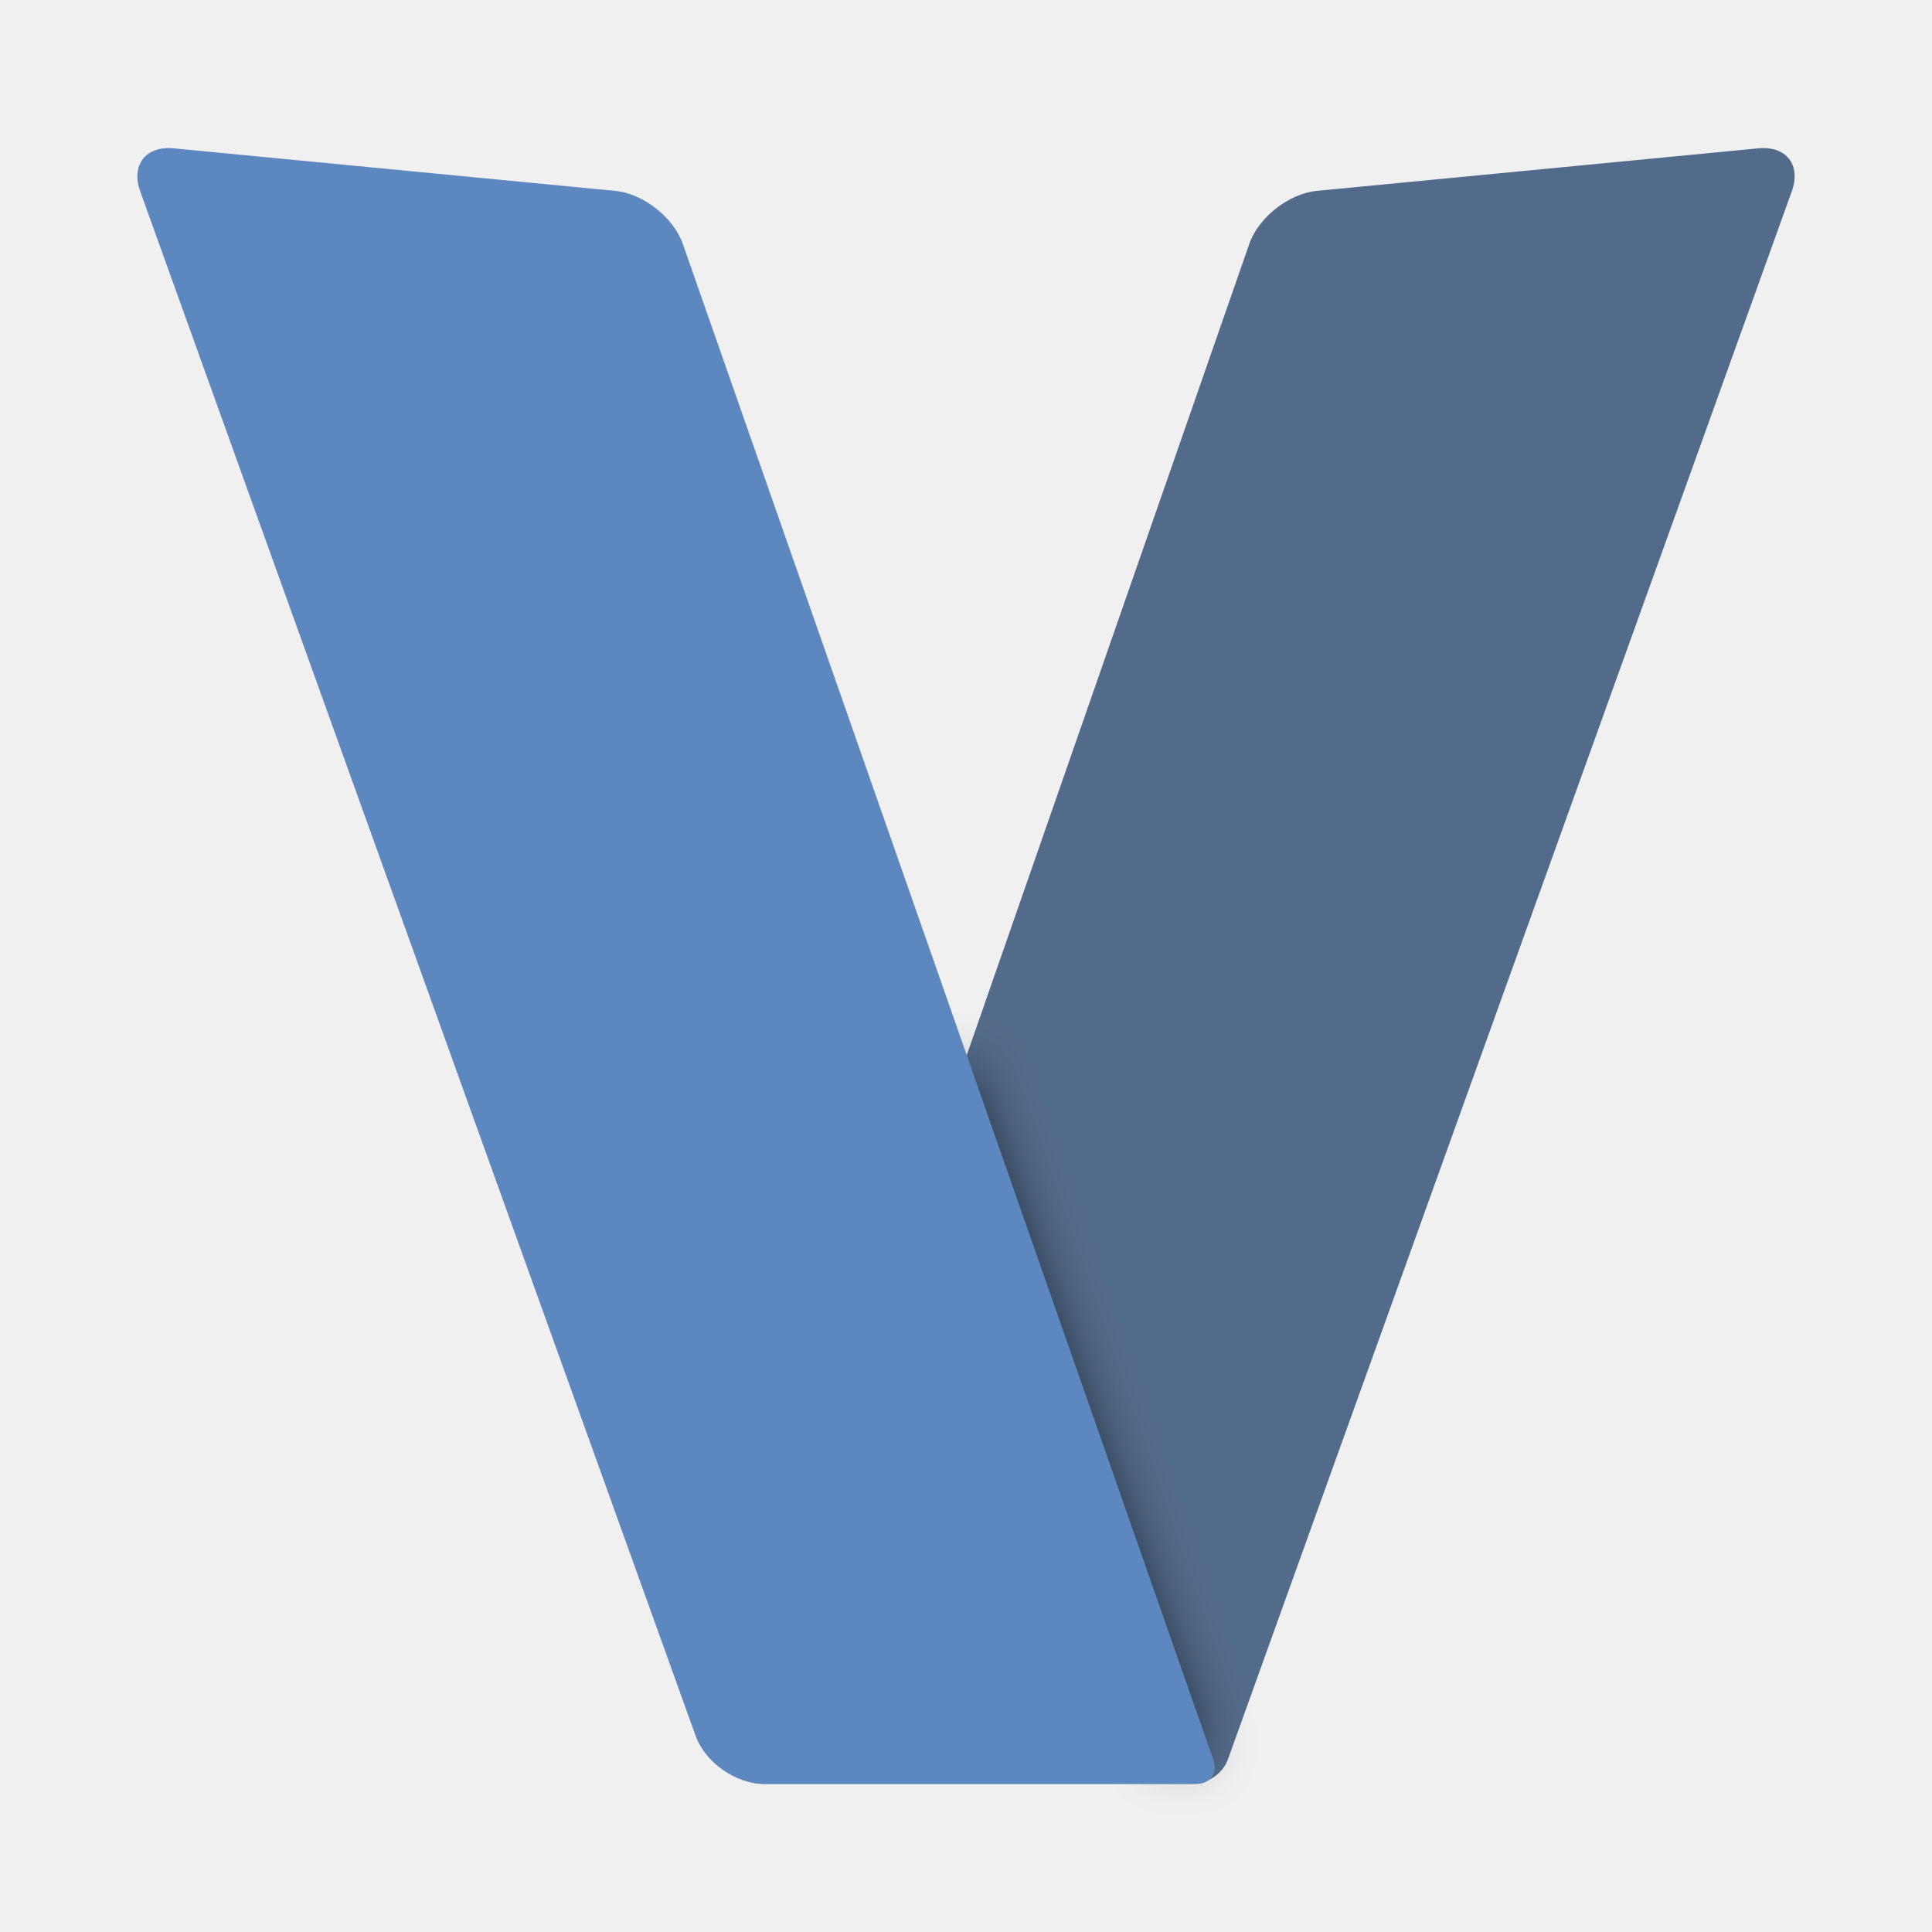
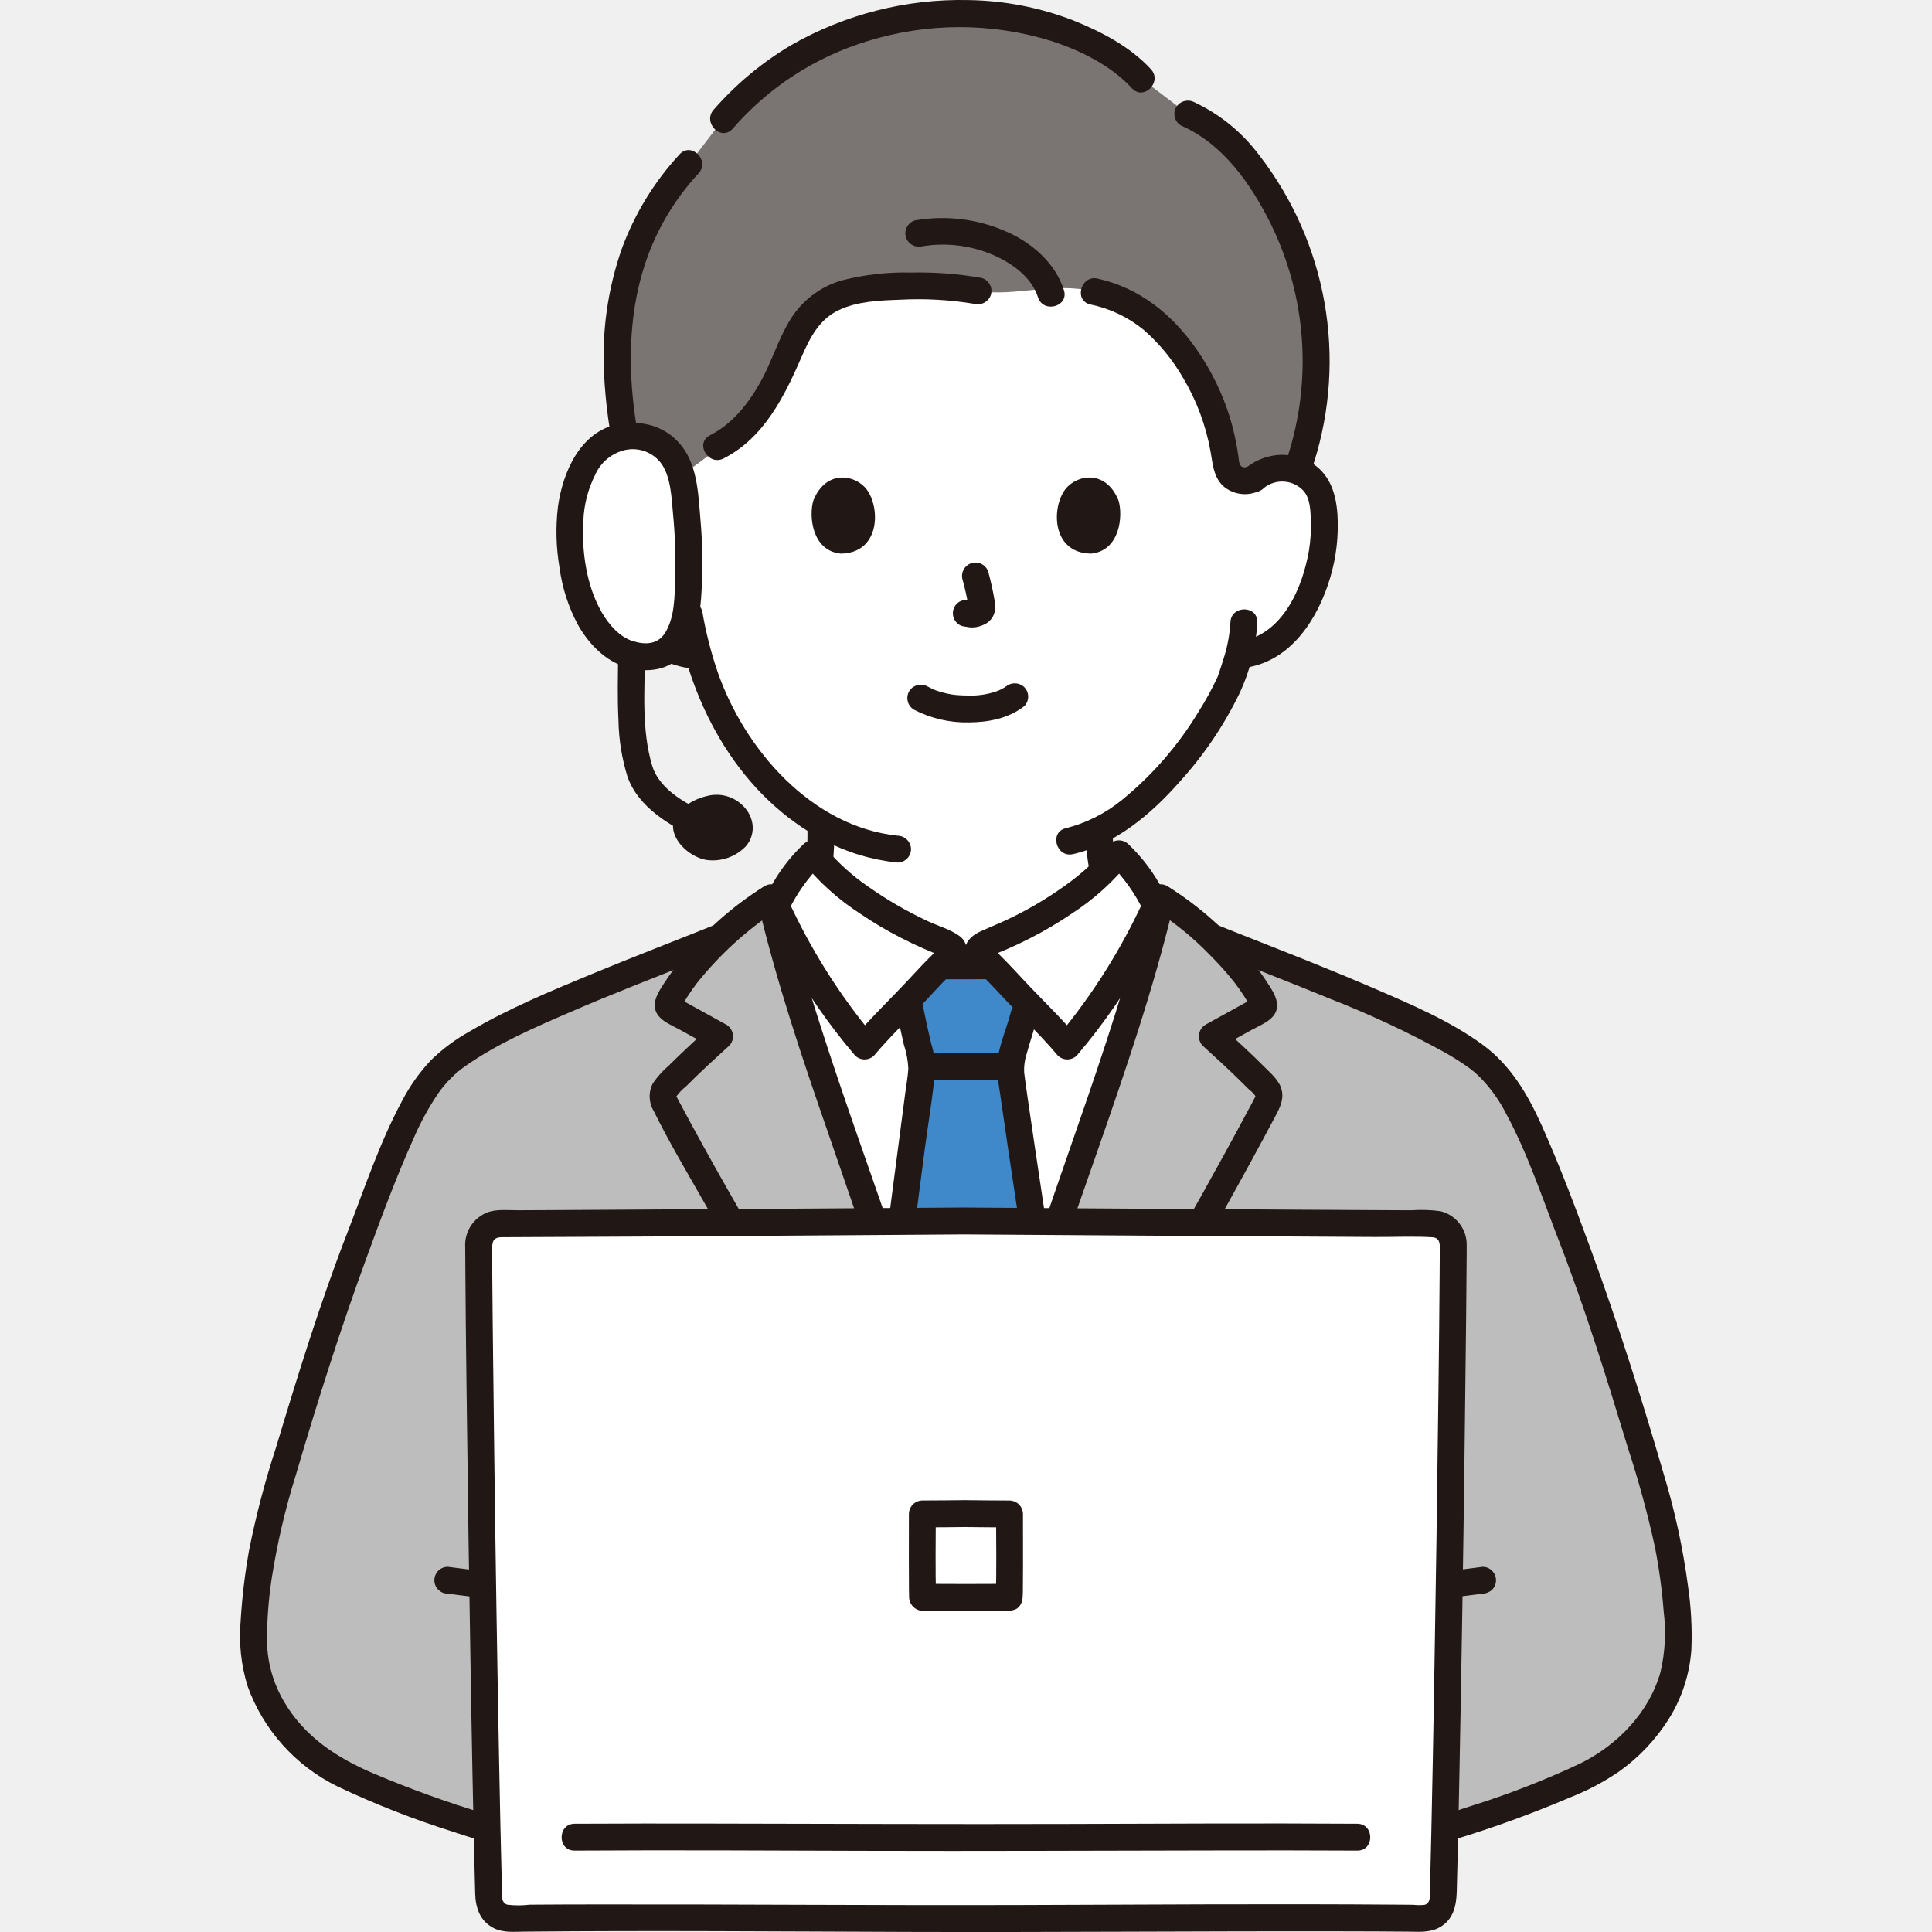
- <svg xmlns="http://www.w3.org/2000/svg" style="isolation:isolate" viewBox="0 0 500 500" width="500px" height="500px">
+ <svg xmlns="http://www.w3.org/2000/svg" width="128" height="128" viewBox="-42.88 0 344.942 344.942">
  <defs>
-     <clipPath id="_clipPath_8TWIgR1z3pxinjWBiigzcEIrVJKv9Gq4">
-       <rect width="500" height="500" />
-     </clipPath>
+     <style>.a{fill:#bdbdbd;}.b{fill:#ffffff;}.c{fill:#211715;}.d{fill:#7a7473;}.e{fill:#3f88c9;}</style>
  </defs>
-   <g clip-path="url(#_clipPath_8TWIgR1z3pxinjWBiigzcEIrVJKv9Gq4)">
-     <path d=" M 318.422 453.543 L 463.705 49.541 C 466.168 42.689 462.285 37.693 455.037 38.392 L 340.786 49.398 C 333.539 50.097 325.71 56.246 323.316 63.121 L 188.843 449.216 C 186.447 456.091 190.414 461.673 197.695 461.673 L 308.901 461.673 C 312.541 461.673 316.497 458.893 317.729 455.466 L 318.422 453.543 Z " fill="rgb(83,107,138)" />
-     <defs>
-       <filter id="Hmac7mZraFWHw0G84Yxj4QuzeTFp0E7Y" x="-200%" y="-200%" width="400%" height="400%" filterUnits="objectBoundingBox" color-interpolation-filters="sRGB">
-         <feGaussianBlur in="SourceGraphic" stdDeviation="6.44" />
-         <feOffset dx="0" dy="0" result="pf_100_offsetBlur" />
-         <feFlood flood-color="#000000" flood-opacity="0.65" />
-         <feComposite in2="pf_100_offsetBlur" operator="in" result="pf_100_dropShadow" />
-         <feBlend in="SourceGraphic" in2="pf_100_dropShadow" mode="normal" />
-       </filter>
-     </defs>
-     <g filter="url(#Hmac7mZraFWHw0G84Yxj4QuzeTFp0E7Y)">
-       <path d=" M 301.848 455.466 L 241.359 280.725 L 250 275.324 L 311.57 453.543 L 301.848 455.466 Z " fill="rgb(235,235,235)" />
-     </g>
-     <path d=" M 44.963 38.392 L 159.214 49.398 C 166.461 50.097 174.298 56.243 176.704 63.115 L 314.022 455.448 C 315.224 458.885 313.245 461.673 309.604 461.673 L 197.695 461.673 C 190.414 461.673 182.502 456.111 180.038 449.259 L 36.295 49.541 C 33.832 42.689 37.715 37.693 44.963 38.392 Z " fill="rgb(93,135,191)" />
-   </g>
+   <path class="a" d="M42.987,326.116c-6.667-2-20.846-7.111-26.079-10.12-7.821-4.5-13.935-12.578-14.47-21.583-.346-5.808,1.1-16.432,2.518-22.074,3.18-12.636,12.568-41.508,16.291-51.081,6.679-17.174,9.774-26.776,16.5-32.067,8.966-7.056,32.961-15.828,48.233-21.99a56.006,56.006,0,0,1,8.712-6.829c4.861,20.813,13.483,43.275,20.32,63.521,5.2,15.389,9.246,25.606,15.368,40.787q6.888-20.392,13.774-40.787c6.837-20.246,15.46-42.708,20.317-63.523a55.92,55.92,0,0,1,8.718,6.837c15.275,6.161,39.258,14.93,48.222,21.984,6.723,5.291,9.818,14.893,16.5,32.067,3.723,9.573,13.111,38.445,16.291,51.081,1.419,5.642,2.864,16.266,2.518,22.074-.535,9-6.649,17.086-14.47,21.583-5.233,3.009-19.412,8.12-26.079,10.12Z" />
+   <path class="b" d="M181.052,85.444a7.667,7.667,0,0,1,6.137-1.8A7.247,7.247,0,0,1,192.4,87.11a10.234,10.234,0,0,1,1.072,4.12A30.682,30.682,0,0,1,190.34,107.5a19.5,19.5,0,0,1-5.043,6.62,12.934,12.934,0,0,1-6.014,2.71l-1.029.16c-.494,1.846-1.048,3.4-1.32,4.228-1.735,4.709-11.371,20.9-23.545,27.032a25.686,25.686,0,0,0,1.341,8.961c2.471,6.12,15.821,13.82,16.741,14.222,0,0,1.405,22.422-41.854,22.422s-41.928-22.422-41.928-22.422c.92-.4,12.173-7.03,14.653-13.15,1.318-3.25,1.369-7.45,1.346-11.291a47.418,47.418,0,0,1-11.9-10.447,52.179,52.179,0,0,1-9.946-19.413l-1.96-.3a12.934,12.934,0,0,1-6.014-2.71,19.5,19.5,0,0,1-5.043-6.62A30.692,30.692,0,0,1,65.691,91.23a10.234,10.234,0,0,1,1.072-4.12,7.247,7.247,0,0,1,5.208-3.462,7.667,7.667,0,0,1,6.137,1.8S67.4,39.777,127.839,39.777,181.052,85.444,181.052,85.444Z" />
+   <path class="b" d="M132.115,172.429l-7.235.015-30.2-12.123c4.858,20.827,13.49,43.309,20.332,63.572,5.2,15.389,9.246,25.606,15.368,40.788q6.888-20.394,13.774-40.788c6.842-20.263,15.474-42.745,20.332-63.572l-30.924,12.1Z" />
+   <path class="c" d="M85.461,164.839c-7.647,3.084-15.352,6.025-22.97,9.182-7.3,3.024-14.681,6.1-21.5,10.118a32.633,32.633,0,0,0-6.927,5.142,32.3,32.3,0,0,0-5.128,7.226c-4.047,7.491-6.754,15.734-9.826,23.651C14.255,232.673,10.27,245.586,6.4,258.432A158.519,158.519,0,0,0,1.586,276.8a108.537,108.537,0,0,0-1.5,12.593,30.431,30.431,0,0,0,1.244,11.67,32.053,32.053,0,0,0,16.059,17.9,161.417,161.417,0,0,0,20.7,8.105c1.417.473,2.839.932,4.27,1.364,2.964.893,4.23-3.738,1.276-4.629a194.482,194.482,0,0,1-19.787-7.148c-6.538-2.774-12.383-6.573-16.033-12.87A21.858,21.858,0,0,1,4.791,293.14a73.658,73.658,0,0,1,.828-11.256,127.511,127.511,0,0,1,4.329-18.561c3.822-13,7.932-25.973,12.59-38.7,2.62-7.161,5.286-14.389,8.417-21.344a48.583,48.583,0,0,1,4.423-8.1,20.768,20.768,0,0,1,2.329-2.753q.618-.614,1.286-1.173c.118-.1.238-.2.358-.292.307-.246-.26.194.055-.043q.428-.321.867-.629c5.736-4.02,12.352-6.865,18.752-9.633,7.491-3.24,15.106-6.184,22.694-9.186q2.513-.993,5.018-2a2.477,2.477,0,0,0,1.677-2.953,2.417,2.417,0,0,0-2.953-1.676Z" />
+   <path class="c" d="M172.415,169.468c7.407,2.987,14.868,5.839,22.252,8.885a171.572,171.572,0,0,1,20.57,9.64c1.278.738,2.536,1.514,3.742,2.366a17.067,17.067,0,0,1,2.548,2.149,26.123,26.123,0,0,1,4.543,6.421c3.852,7.131,6.417,14.97,9.341,22.5,4.7,12.112,8.564,24.6,12.339,37.029a181.331,181.331,0,0,1,4.846,17.759,100.284,100.284,0,0,1,1.568,11.565,30.7,30.7,0,0,1-.577,10.759c-2.04,7.246-7.712,13.047-14.353,16.327a154.328,154.328,0,0,1-19.583,7.614c-1.369.456-2.742.9-4.124,1.315-2.95.889-1.693,5.523,1.276,4.629a203.281,203.281,0,0,0,20.655-7.515,43.886,43.886,0,0,0,8.689-4.587,33.339,33.339,0,0,0,8.96-9.479A26.893,26.893,0,0,0,259.1,294.6a60.794,60.794,0,0,0-.607-11.475,125.7,125.7,0,0,0-4.323-19.921c-3.9-13.4-8.133-26.755-12.928-39.86-2.745-7.5-5.567-15.051-8.835-22.342-2.508-5.594-5.585-10.843-10.615-14.508-5.764-4.2-12.562-7.089-19.07-9.908-7.874-3.412-15.871-6.525-23.85-9.68q-2.593-1.026-5.182-2.067a2.417,2.417,0,0,0-2.953,1.676,2.46,2.46,0,0,0,1.677,2.953Z" />
+   <path class="d" d="M190.019,48.772q-.444-1.556-.992-3.093c-3.411-9.536-10.279-21.283-19.835-25.336l-8.275-6.28c-3.452-3.855-10.894-7.849-16.917-9.5a54.242,54.242,0,0,0-18.685-2.026c-15.56,1.134-28.786,6.95-39.082,18.748l-6.081,7.963C69.728,40.539,63.913,57.068,69.438,81.874l.53,2.381a7.128,7.128,0,0,1,2-.607,7.667,7.667,0,0,1,6.137,1.8L86.239,79.4c4.824-2.614,6.75-5.85,9.733-11.89,2.156-4.365,3.439-9.466,7.127-12.572,2.777-2.338,6.483-3.131,10.058-3.508a71.039,71.039,0,0,1,18.592.51c6.474,1.1,13.46-1.675,20.7.114,8.186,1.76,13.218,6.756,17.335,13.17a40.7,40.7,0,0,1,3.893,7.836,41.3,41.3,0,0,1,1.478,4.892c.388,1.646.626,3.254.878,4.952a3.888,3.888,0,0,0,1.614,2.516,4,4,0,0,0,3.406.027,7.667,7.667,0,0,1,6.137-1.8,7.453,7.453,0,0,1,1.479.38A58.56,58.56,0,0,0,190.019,48.772Z" />
+   <path class="c" d="M151.81,54.365a21.974,21.974,0,0,1,9.53,4.551,33.73,33.73,0,0,1,6.979,8.5A38.943,38.943,0,0,1,173.251,80.6c.4,2.219.488,4.427,2.19,6.118a5.92,5.92,0,0,0,6.249,1.043,2.464,2.464,0,0,0,1.676-2.952,2.42,2.42,0,0,0-2.952-1.677c-.434.159-1.134.482-1.579.192-.56-.364-.538-1.4-.626-1.976a46.345,46.345,0,0,0-1.472-6.725,44.2,44.2,0,0,0-5.982-12.256c-4.349-6.23-10.133-10.949-17.669-12.628-3.009-.67-4.294,3.957-1.276,4.629Z" />
+   <path class="c" d="M132.387,49.622a64.985,64.985,0,0,0-12.673-.962,45.158,45.158,0,0,0-12.332,1.413,16,16,0,0,0-9.427,7.43c-2.019,3.449-3.158,7.331-5.124,10.815-2.154,3.817-4.971,7.374-8.943,9.393-2.754,1.4-.328,5.542,2.423,4.144,7.273-3.7,10.907-11.185,14-18.3,1.443-3.318,3.11-6.519,6.5-8.158,3.335-1.611,7.381-1.756,11.016-1.888a60.952,60.952,0,0,1,13.277.745,2.466,2.466,0,0,0,2.952-1.676,2.422,2.422,0,0,0-1.676-2.953Z" />
+   <path class="c" d="M167.981,22.415c7.522,3.268,12.544,10.518,16.069,17.642a55.6,55.6,0,0,1,2.991,41.4c-.957,2.945,3.676,4.206,4.628,1.276a60.056,60.056,0,0,0-9.8-55.12A30.691,30.691,0,0,0,170.4,18.27a2.478,2.478,0,0,0-3.283.861,2.417,2.417,0,0,0,.861,3.284Z" />
+   <path class="c" d="M78.455,27.55A50.616,50.616,0,0,0,68.163,44.338a58.14,58.14,0,0,0-3.194,22.389,90.924,90.924,0,0,0,2.155,15.785c.664,3.016,5.293,1.74,4.629-1.276-3.124-14.173-3.224-29.6,4.279-42.44a44.714,44.714,0,0,1,5.817-7.852c2.086-2.273-1.3-5.676-3.394-3.394Z" />
+   <path class="c" d="M162.614,12.366c-3.7-4.04-8.915-6.742-13.935-8.747a53.992,53.992,0,0,0-18.6-3.605,60.968,60.968,0,0,0-31.712,8.05A56.745,56.745,0,0,0,84.536,19.587c-2.032,2.312,1.35,5.72,3.394,3.394A51.722,51.722,0,0,1,112.023,7.338a55.387,55.387,0,0,1,32.78-.031c5.169,1.666,10.7,4.395,14.417,8.453,2.09,2.284,5.477-1.117,3.394-3.394Z" />
+   <path class="c" d="M147.073,51.8c-1.525-4.8-5.625-8.37-10.118-10.383a28.385,28.385,0,0,0-16.436-2.074,2.419,2.419,0,0,0-1.676,2.952,2.456,2.456,0,0,0,2.952,1.676,22.759,22.759,0,0,1,12.737,1.591c3.3,1.449,6.773,3.927,7.912,7.514.933,2.933,5.568,1.679,4.629-1.276Z" />
+   <path class="c" d="M176.8,111.116a25.842,25.842,0,0,1-1.238,6.545c-.244.815-.513,1.621-.783,2.428-.073.218-.153.434-.226.652-.213.636.118-.236-.037.1a54.172,54.172,0,0,1-3.391,6.209,60.827,60.827,0,0,1-13.665,15.754,25.9,25.9,0,0,1-10.036,5.066c-3.009.693-1.735,5.322,1.276,4.629,7.628-1.756,14.027-7.22,19.077-12.962a66.648,66.648,0,0,0,10.7-15.858,33.729,33.729,0,0,0,3.125-12.566c.1-3.09-4.7-3.086-4.8,0Z" />
+   <path class="c" d="M77.871,110.4c2.791,16.1,11.508,31.867,26.406,39.666a36.043,36.043,0,0,0,13.1,3.938,2.416,2.416,0,0,0,2.4-2.4,2.454,2.454,0,0,0-2.4-2.4c-15.368-1.6-27.329-15.408-32.136-29.255a68.825,68.825,0,0,1-2.74-10.825,2.42,2.42,0,0,0-2.952-1.676,2.455,2.455,0,0,0-1.677,2.952Z" />
+   <path class="c" d="M182.749,87.141a5.205,5.205,0,0,1,7.2.6c1.044,1.312,1.134,3.207,1.2,4.808a27.321,27.321,0,0,1-.322,5.714c-1.149,6.741-4.68,14.954-12.187,16.252a2.42,2.42,0,0,0-1.676,2.952,2.454,2.454,0,0,0,2.952,1.676c7.887-1.363,12.559-8.831,14.687-15.955a32.5,32.5,0,0,0,1.31-11.3c-.246-3.828-1.4-7.426-4.93-9.418a10.176,10.176,0,0,0-11.633,1.277,2.42,2.42,0,0,0,0,3.394,2.45,2.45,0,0,0,3.394,0Z" />
+   <path class="c" d="M79.805,83.747a10.137,10.137,0,0,0-10.242-1.92c-3.763,1.483-5.694,4.648-6.178,8.555A31.671,31.671,0,0,0,68.773,112.1a16.63,16.63,0,0,0,10.466,7.042,2.47,2.47,0,0,0,2.952-1.677,2.42,2.42,0,0,0-1.676-2.952c-7.506-1.3-11.038-9.512-12.187-16.252A27.162,27.162,0,0,1,68,92.766c.056-1.614.118-3.528,1.11-4.885a5.175,5.175,0,0,1,7.3-.74,2.464,2.464,0,0,0,3.394,0,2.42,2.42,0,0,0,0-3.394Z" />
+   <path class="c" d="M150.989,148.271c.071,3.9.293,8.261,2.458,11.642a27.266,27.266,0,0,0,5.837,6.165,74.9,74.9,0,0,0,7.038,5.086,32.4,32.4,0,0,0,3.937,2.337,2.472,2.472,0,0,0,3.284-.861,2.418,2.418,0,0,0-.861-3.283,30.451,30.451,0,0,1-3.554-2.093,68.826,68.826,0,0,1-6.006-4.22,41.256,41.256,0,0,1-3.166-2.787,20.277,20.277,0,0,1-2.109-2.387,10.973,10.973,0,0,1-.884-1.506c.268.556-.158-.438-.184-.515-.168-.5-.306-1.007-.424-1.519a29.519,29.519,0,0,1-.566-6.059c-.056-3.085-4.856-3.095-4.8,0Z" />
+   <path class="c" d="M88.9,173.5a27.527,27.527,0,0,0,3.79-2.318,56.3,56.3,0,0,0,6.5-5.033,21.047,21.047,0,0,0,5.029-6.226c1.7-3.589,1.849-7.721,1.868-11.624.014-3.089-4.785-3.093-4.8,0a42.224,42.224,0,0,1-.276,5.5,14.966,14.966,0,0,1-1.153,4.138,19.148,19.148,0,0,1-4.506,5.219,48.718,48.718,0,0,1-5.488,4.151,25.948,25.948,0,0,1-3.392,2.052,2.417,2.417,0,0,0-.861,3.283,2.456,2.456,0,0,0,3.284.861Z" />
+   <path class="e" d="M116.8,228.925c2.067-16.938,4.911-37.709,4.911-38.3a13.018,13.018,0,0,0-.508-3.116c-.118-.474-.237-.932-.338-1.406-.636-2.719-1.038-4.6-1.617-7.608.834-.868,1.659-1.74,2.452-2.61,1.36-1.494,2.467-2.613,3.3-3.439,3.2-.006,5.693-.014,9.136-.027.839.834,1.953,1.959,3.325,3.466.968,1.061,1.982,2.125,3,3.182-.5,2.006-.956,4.038-1.717,6.375a19.006,19.006,0,0,0-1.219,5.522c-.017.965,2.744,19.19,5.352,36.635Z" />
+   <path class="c" d="M122.429,192.879c4.878,0,9.756-.107,14.634-.109a2.4,2.4,0,0,0,0-4.8c-4.878,0-9.756.108-14.634.109a2.4,2.4,0,0,0,0,4.8Z" />
+   <path class="c" d="M117.176,180.388c.406,2.048.851,4.087,1.319,6.123a15.626,15.626,0,0,1,.8,4.277c-.087,1.456-.363,2.923-.552,4.368-.876,6.7-1.765,13.4-2.627,20.1q-.879,6.831-1.719,13.666a2.414,2.414,0,0,0,2.4,2.4,2.459,2.459,0,0,0,2.4-2.4c.972-7.956,2-15.9,3.043-23.85.615-4.692,1.463-9.416,1.839-14.136a14.726,14.726,0,0,0-.682-4.54c-.587-2.417-1.11-4.848-1.593-7.287a2.424,2.424,0,0,0-2.952-1.677,2.451,2.451,0,0,0-1.677,2.953Z" />
+   <path class="c" d="M133.559,170.026q-4.34.007-8.679.018a2.4,2.4,0,1,0,0,4.8q4.339-.007,8.679-.018a2.4,2.4,0,1,0,0-4.8Z" />
+   <path class="c" d="M145.2,226.959q-1.7-11.4-3.407-22.79-.63-4.24-1.244-8.484-.207-1.446-.406-2.894c-.067-.48.057.451-.021-.155-.02-.151-.04-.3-.059-.451-.032-.25-.069-.5-.091-.752a8.911,8.911,0,0,1,.395-3.085c.569-2.132,1.313-4.208,1.852-6.351.755-3-3.873-4.275-4.628-1.276-.839,3.331-2.608,6.9-2.45,10.384.065,1.45.363,2.913.565,4.347.884,6.281,1.837,12.551,2.775,18.824q1.046,6.979,2.091,13.959a2.416,2.416,0,0,0,2.952,1.676,2.46,2.46,0,0,0,1.676-2.952Z" />
+   <path class="a" d="M128.982,268.814q7.585-22.461,15.169-44.921c6.842-20.263,15.474-42.745,20.332-63.572,6.211,3.755,14.906,12.058,18.059,18.339a1.308,1.308,0,0,1,.2.885c-.088.343-.427.55-.738.721l-8.4,4.631c3.157,2.856,6.379,5.823,9.322,8.916a2.62,2.62,0,0,1,.764,1.654,2.958,2.958,0,0,1-.428,1.466C172.356,217.525,159.294,239.8,147.22,260Z" />
+   <path class="a" d="M114.068,261.728c-12.784-20.585-27.264-44.2-38.177-64.8a2.958,2.958,0,0,1-.428-1.466,2.62,2.62,0,0,1,.764-1.654c2.943-3.093,6.165-6.06,9.322-8.916l-8.4-4.631c-.311-.171-.65-.378-.738-.721a1.308,1.308,0,0,1,.2-.885c3.153-6.281,11.848-14.584,18.059-18.339,4.858,20.827,13.49,43.309,20.332,63.572,5.056,14.973,9.026,25.051,14.877,39.569Z" />
+   <path class="c" d="M131.3,269.452Q138.8,247.228,146.306,225c4.591-13.594,9.557-27.062,13.923-40.732,2.457-7.692,4.725-15.449,6.568-23.312.7-3-3.923-4.288-4.628-1.277-3.307,14.106-7.942,27.863-12.69,41.537q-7.265,20.919-14.348,41.9l-8.463,25.062c-.991,2.933,3.644,4.191,4.628,1.276Z" />
+   <path class="c" d="M92.363,160.959c3.342,14.257,8.04,28.158,12.843,41.977,4.617,13.284,9.027,26.656,13.976,39.82,2.69,7.156,5.533,14.253,8.39,21.344a2.476,2.476,0,0,0,2.952,1.676,2.417,2.417,0,0,0,1.676-2.953c-5.148-12.776-10.139-25.6-14.565-38.648-4.66-13.737-9.662-27.361-14.076-41.18-2.456-7.692-4.724-15.449-6.568-23.313-.7-3.006-5.333-1.733-4.628,1.277Z" />
+   <path class="b" d="M147.676,186.756a102.277,102.277,0,0,0,15.816-25.041c-1.962-3.784-3.281-6.236-6.618-9.3-3.816,5.13-12.529,11.537-22.972,15.738a5.923,5.923,0,0,0-2.03,1.148c-.25.465.236.874.465,1.241.359.574,2.123,2.05,5.125,5.345C140.868,179.621,144.857,183.388,147.676,186.756Z" />
+   <path class="b" d="M111.484,186.756a102.277,102.277,0,0,1-15.816-25.041c1.962-3.784,3.281-6.236,6.618-9.3,3.816,5.13,12.529,11.537,22.972,15.738a5.923,5.923,0,0,1,2.03,1.148c.25.465-.236.874-.465,1.241-.359.574-2.123,2.05-5.125,5.345C118.292,179.621,114.3,183.388,111.484,186.756Z" />
+   <path class="c" d="M149.373,188.453a108.425,108.425,0,0,0,12.76-18.579q1.317-2.466,2.515-4.991c.449-.942,1.244-2.119,1.244-3.168a6.541,6.541,0,0,0-1.149-2.78,30.842,30.842,0,0,0-6.172-8.221,2.446,2.446,0,0,0-3.769.486,30.26,30.26,0,0,1-2.755,2.986,42.486,42.486,0,0,1-3.676,3.129,66.031,66.031,0,0,1-10.354,6.362c-1.934.967-3.936,1.75-5.9,2.647-2,.913-3.523,2.754-2.188,4.964a12.508,12.508,0,0,0,2.007,2.327c1.248,1.237,2.475,2.491,3.664,3.785,3.418,3.72,7.118,7.191,10.378,11.053a2.42,2.42,0,0,0,3.394,0,2.45,2.45,0,0,0,0-3.394c-3.011-3.567-6.417-6.774-9.588-10.194-1.342-1.446-2.682-2.887-4.082-4.276-.409-.406-.812-.818-1.223-1.222-.151-.148-.529-.673-.025.027-.061-.084-.38-.645-.339-.462v1.276l.07-.273-.617,1.059c-.252.295.091-.076.26-.171.232-.129.469-.251.711-.36.74-.335,1.5-.619,2.251-.942q2.151-.93,4.238-2a69.279,69.279,0,0,0,7.406-4.376,43.534,43.534,0,0,0,10.511-9.525l-3.769.485a30.766,30.766,0,0,1,6.242,8.818V160.5a108.6,108.6,0,0,1-15.44,24.556,2.467,2.467,0,0,0,0,3.394A2.421,2.421,0,0,0,149.373,188.453Z" />
+   <path class="c" d="M113.181,185.059A108.6,108.6,0,0,1,97.741,160.5v2.423a30.78,30.78,0,0,1,6.242-8.818l-3.769-.485a43.594,43.594,0,0,0,10.511,9.525,68.813,68.813,0,0,0,7.211,4.276q2.08,1.071,4.226,2.007c.745.325,1.5.621,2.247.946.257.112.513.224.76.357.165.088.717.606.422.26l-.617-1.059.07.273v-1.276c.041-.183-.278.378-.339.462.5-.7.126-.175-.025-.027-.411.4-.814.816-1.223,1.222-1.4,1.389-2.74,2.83-4.082,4.276-3.171,3.42-6.577,6.627-9.588,10.194a2.464,2.464,0,0,0,0,3.394,2.42,2.42,0,0,0,3.394,0c2.861-3.389,6.08-6.452,9.112-9.684,1.375-1.465,2.722-2.951,4.143-4.373a23.828,23.828,0,0,0,2.357-2.5c1.218-1.633,1.306-3.619-.507-4.878-1.642-1.139-3.738-1.713-5.544-2.562a68.929,68.929,0,0,1-10.721-6.233,37.008,37.008,0,0,1-7.663-7.019,2.446,2.446,0,0,0-3.769-.486,30.55,30.55,0,0,0-6.083,8.054,7.013,7.013,0,0,0-1.238,2.947,8.679,8.679,0,0,0,1.244,3.168q1.2,2.521,2.515,4.991a108.425,108.425,0,0,0,12.76,18.579,2.42,2.42,0,0,0,3.394,0A2.452,2.452,0,0,0,113.181,185.059Z" />
+   <path class="c" d="M163.174,162.393a53.78,53.78,0,0,1,9.88,8.027,55.264,55.264,0,0,1,4.433,4.946c.586.748,1.138,1.524,1.655,2.32.261.4.513.809.752,1.223.1.176.2.353.3.532.071.13.139.261.206.393q.173.352-.058-.192l.328-1.212c.186-.18.155-.187-.091-.019l-.633.349-.844.465-2.32,1.28-4.43,2.443a2.419,2.419,0,0,0-.486,3.77c2.2,1.989,4.383,3.991,6.5,6.063q.772.756,1.534,1.525c.382.386,1.128.878,1.332,1.373.111.27.066.033.065-.034,0,.15-.148.337-.208.461-.327.676-.709,1.333-1.063,2q-3.978,7.446-8.1,14.815c-5.62,10.074-11.4,20.061-17.247,30q-4.827,8.2-9.716,16.368c-1.589,2.658,2.559,5.074,4.144,2.423,12.292-20.564,24.449-41.229,35.7-62.384.795-1.5,1.556-2.944,1.154-4.687-.39-1.687-1.84-2.9-3.008-4.068-2.487-2.5-5.086-4.881-7.7-7.247l-.486,3.769,5.907-3.258c1.725-.952,4.366-1.865,4.461-4.193.063-1.523-.967-3-1.762-4.241a43.975,43.975,0,0,0-2.953-4A59.889,59.889,0,0,0,165.6,158.248c-2.643-1.615-5.057,2.534-2.423,4.145Z" />
+   <path class="c" d="M93.563,158.248A59.927,59.927,0,0,0,78.736,171.4a43.975,43.975,0,0,0-2.953,4c-.791,1.233-1.84,2.72-1.762,4.241.119,2.33,2.721,3.233,4.461,4.193l5.907,3.258-.486-3.769c-2.494,2.258-4.975,4.532-7.359,6.907a16.651,16.651,0,0,0-2.834,3.141,5.013,5.013,0,0,0,.111,4.957c2.619,5.313,5.668,10.46,8.594,15.608C88.536,224.7,94.9,235.329,101.362,245.9q5.378,8.8,10.829,17.555c1.626,2.619,5.78.211,4.144-2.423-12.32-19.84-24.6-39.743-35.761-60.266q-1.118-2.054-2.215-4.116c-.131-.246-.269-.491-.393-.74-.159-.319-.084-.149-.075-.17a8.929,8.929,0,0,1,1.707-1.772c2.488-2.5,5.087-4.881,7.7-7.247a2.419,2.419,0,0,0-.486-3.77l-4.429-2.443-2.11-1.164-1.055-.581c-.189-.1-.945-.742-.724-.33l.328,1.212c.016.383-.167.362.078-.07.1-.175.192-.354.291-.529.234-.414.482-.819.738-1.219.51-.794,1.055-1.57,1.632-2.316a61.449,61.449,0,0,1,14.426-13.115c2.631-1.609.222-5.762-2.423-4.145Z" />
+   <path class="c" d="M217.076,285.141l4.74-.6a2.672,2.672,0,0,0,1.7-.7,2.4,2.4,0,0,0,0-3.395,2.3,2.3,0,0,0-1.7-.7l-4.74.6a2.658,2.658,0,0,0-1.7.7,2.4,2.4,0,0,0,0,3.394,2.306,2.306,0,0,0,1.7.7Z" />
+   <path class="c" d="M41.816,280.341l-4.74-.6a2.384,2.384,0,0,0-1.7.7,2.4,2.4,0,0,0,0,3.395l.486.375a2.4,2.4,0,0,0,1.211.328l4.74.6a2.391,2.391,0,0,0,1.7-.7,2.4,2.4,0,0,0,0-3.394l-.486-.376a2.384,2.384,0,0,0-1.211-.327Z" />
+   <path class="b" d="M129.58,217.988c-35.513.257-70.855.464-83.4.506a3.607,3.607,0,0,0-3.6,3.624c.073,20.388,1.056,90.946,1.8,116.881a3.612,3.612,0,0,0,3.675,3.507c11.34-.175,46.465-.067,81.52.053,35.055-.12,70.18-.228,81.52-.053A3.612,3.612,0,0,0,214.775,339c.749-25.935,1.732-96.493,1.805-116.881a3.607,3.607,0,0,0-3.6-3.624C200.435,218.452,165.093,218.245,129.58,217.988Z" />
+   <path class="c" d="M129.58,215.588q-37.2.27-74.408.467-2.793.015-5.584.026c-1.725.007-3.739-.234-5.378.356a6.253,6.253,0,0,0-4.028,6.272q.007,1.806.021,3.612.072,10.5.208,20.994.33,27.963.816,55.924.219,12.564.491,25.127.109,4.848.241,9.7c.071,2.556.84,4.9,3.263,6.16,1.733.9,3.724.667,5.608.65,22.766-.213,45.539-.024,68.305.051,26.012.085,52.025-.152,78.038-.1,3.787.007,7.575.017,11.363.054,1.948.019,3.925.214,5.69-.807,2.4-1.39,2.916-3.841,2.986-6.39.2-7.157.344-14.316.483-21.475q.546-28.119.9-56.243.163-12.336.29-24.672.045-4.622.078-9.243c.008-1.211.029-2.424.02-3.635a6.145,6.145,0,0,0-4.671-6.163,24.634,24.634,0,0,0-5.19-.168l-5.555-.026q-7.263-.036-14.524-.078-19.369-.109-38.74-.242-10.361-.07-20.719-.145c-3.089-.022-3.093,4.778,0,4.8q36.484.264,72.969.46c3.4.017,6.859-.145,10.257.046,1.546.087,1.374,1.391,1.368,2.589q-.009,1.842-.023,3.683-.075,10.361-.208,20.722-.326,27.359-.8,54.716-.214,12.318-.477,24.636-.107,4.827-.233,9.652c-.027,1,.3,2.9-.988,3.2a9.223,9.223,0,0,1-2.02-.011q-1.142-.014-2.283-.021c-22.454-.175-44.912-.013-67.365.061-25.444.084-50.887-.142-76.331-.106-3.921.006-7.842.015-11.762.047a16.547,16.547,0,0,1-4,0c-1.314-.359-.941-2.42-.97-3.475-.192-7.185-.338-14.371-.476-21.556q-.525-27.38-.869-54.76-.159-12.069-.285-24.14-.047-4.579-.081-9.16-.012-1.824-.022-3.65c-.007-1.439.027-2.426,1.733-2.433q31.314-.111,62.628-.362,10.117-.069,20.234-.142C132.667,220.366,132.674,215.566,129.58,215.588Z" />
+   <path class="c" d="M59.71,330.411c17.185-.107,34.372-.015,51.557.038,21.055.065,42.108-.034,63.162-.065,8.34-.012,16.681-.025,25.021.027,3.09.02,3.093-4.78,0-4.8-17.185-.107-34.372-.015-51.557.038-21.055.065-42.108-.034-63.162-.065-8.34-.012-16.681-.025-25.021.027-3.088.019-3.095,4.82,0,4.8Z" />
+   <path class="c" d="M129.58,267.837c-2.594.025-5.188.06-7.782.062a2.437,2.437,0,0,0-2.4,2.4q-.015,4.082-.011,8.163c0,1.6,0,3.2.02,4.8.005.574,0,1.151.023,1.725a2.52,2.52,0,0,0,2.676,2.617c4.663,0,9.326-.032,13.988-.01a4.652,4.652,0,0,0,2.441-.306c1.138-.665,1.191-1.854,1.207-3.014.021-1.5.025-2.993.029-4.49q.011-4.74-.009-9.48a2.437,2.437,0,0,0-2.4-2.4c-2.594,0-5.188-.037-7.782-.062a2.4,2.4,0,1,0,0,4.8c2.594.025,5.188.06,7.782.062l-2.4-2.4c.019,4.968.086,9.944-.037,14.911l.328-1.211h0l2.072-1.189c-.855-.079-1.738-.025-2.595-.024-1.716,0-3.433.017-5.149.017-1.676,0-3.352-.016-5.028-.017-.9,0-1.821-.058-2.716.024L123.908,284h0l.327,1.211c-.123-4.967-.056-9.943-.037-14.911l-2.4,2.4c2.594,0,5.188-.037,7.782-.062a2.4,2.4,0,0,0,0-4.8Z" />
+   <path class="c" d="M120.3,126.708a20.384,20.384,0,0,0,9.819,2.269c3.507-.023,7.064-.708,9.875-2.9a2.413,2.413,0,0,0,0-3.394,2.462,2.462,0,0,0-3.394,0c.717-.559.122-.105-.062.013s-.4.245-.612.355c-.157.082-.892.382-.267.147-.281.106-.559.215-.845.307a14.06,14.06,0,0,1-5.013.67c-.5,0-1-.02-1.5-.054-.23-.016-.46-.034-.689-.057,0,0-.8-.107-.379-.042a16.512,16.512,0,0,1-2.21-.491c-.309-.092-.611-.2-.916-.308-.1-.034-.195-.086-.3-.115.6.172.206.092.039.013-.379-.178-.752-.364-1.123-.56a2.453,2.453,0,0,0-3.284.861,2.426,2.426,0,0,0,.862,3.284Z" />
+   <path class="c" d="M128.973,103.472a46.329,46.329,0,0,1,1.094,5.006l-.085-.638a3.072,3.072,0,0,1,.019.691l.085-.638a1.661,1.661,0,0,1-.076.311l.242-.574a1.207,1.207,0,0,1-.109.2l.375-.485a1.135,1.135,0,0,1-.164.161l.486-.375a3.325,3.325,0,0,1-.4.209l.573-.242a2.843,2.843,0,0,1-.668.2l.638-.085a2.692,2.692,0,0,1-.628,0l.638.085c-.236-.033-.468-.09-.705-.122a2.655,2.655,0,0,0-1.849.242,2.4,2.4,0,0,0-.861,3.284,2.292,2.292,0,0,0,1.434,1.1c.524.071,1.032.2,1.564.228a4.976,4.976,0,0,0,2.286-.541,3.262,3.262,0,0,0,1.82-2.155,5.485,5.485,0,0,0-.024-2.341c-.273-1.613-.645-3.211-1.06-4.793a2.4,2.4,0,0,0-4.629,1.276Z" />
+   <path class="c" d="M102.344,89.34c-.836,2.717-.291,8.966,4.856,9.5,6.8-.041,7.164-7.6,4.874-11.149C110.2,84.781,104.686,83.571,102.344,89.34Z" />
+   <path class="c" d="M156.816,89.34c.836,2.717.291,8.966-4.855,9.5-6.8-.041-7.165-7.6-4.875-11.149C148.961,84.781,154.473,83.571,156.816,89.34Z" />
+   <path class="c" d="M67.49,116.9c-.054,3.879-.146,7.764.05,11.641a36.272,36.272,0,0,0,1.608,10.117c1.956,5.577,7.755,8.9,12.841,11.184a2.473,2.473,0,0,0,3.283-.861,2.418,2.418,0,0,0-.861-3.284c-4.053-1.817-9.468-4.381-10.855-9.009C71.664,130.379,72.2,123.4,72.29,116.9c.043-3.09-4.757-3.092-4.8,0Z" />
+   <path class="c" d="M89.177,143.331c2.613,2.048,3.092,5.388,1.155,7.715a8.181,8.181,0,0,1-6.5,2.55c-2.614-.085-6.108-2.635-6.519-5.559-.4-2.834,3-5.263,6.126-5.938A6.65,6.65,0,0,1,89.177,143.331Z" />
+   <path class="b" d="M68.182,78.014c-6.963,1.234-9.853,10.654-9.287,18.679.535,7.6,2.552,15.718,9.174,19.554,2.616,1.186,6.57,1.778,8.872-.709s2.816-6.206,3.017-9.673A92.082,92.082,0,0,0,79.2,87.6c-.482-3.391-1.172-5.879-3.715-8.023C73.253,77.7,70.157,77.664,68.182,78.014Z" />
+   <path class="c" d="M67.544,75.7c-6.83,1.333-9.965,8.6-10.81,14.8a37.858,37.858,0,0,0,.279,10.832,29.939,29.939,0,0,0,3.248,10.142c1.714,3.076,4.392,6.027,7.729,7.323,3.354,1.3,7.479,1.3,10.277-1.2,3.022-2.7,3.758-7.125,4.04-10.955A87.91,87.91,0,0,0,82.19,92.87c-.356-4.256-.507-9.38-3.152-12.957C76.26,76.155,72.03,74.966,67.544,75.7a2.417,2.417,0,0,0-1.676,2.952,2.456,2.456,0,0,0,2.952,1.676,6.341,6.341,0,0,1,6.458,2.554c1.636,2.46,1.728,5.948,2,8.788a92.084,92.084,0,0,1,.385,11.791c-.1,3.074-.082,6.63-1.693,9.366-1.3,2.219-3.51,2.351-5.809,1.654-2.417-.733-4.332-2.969-5.586-5.125-2.768-4.759-3.639-11.025-3.3-16.458a20.023,20.023,0,0,1,2.129-8.172,7.762,7.762,0,0,1,5.408-4.4A2.422,2.422,0,0,0,70.5,77.376,2.45,2.45,0,0,0,67.544,75.7Z" />
</svg>
